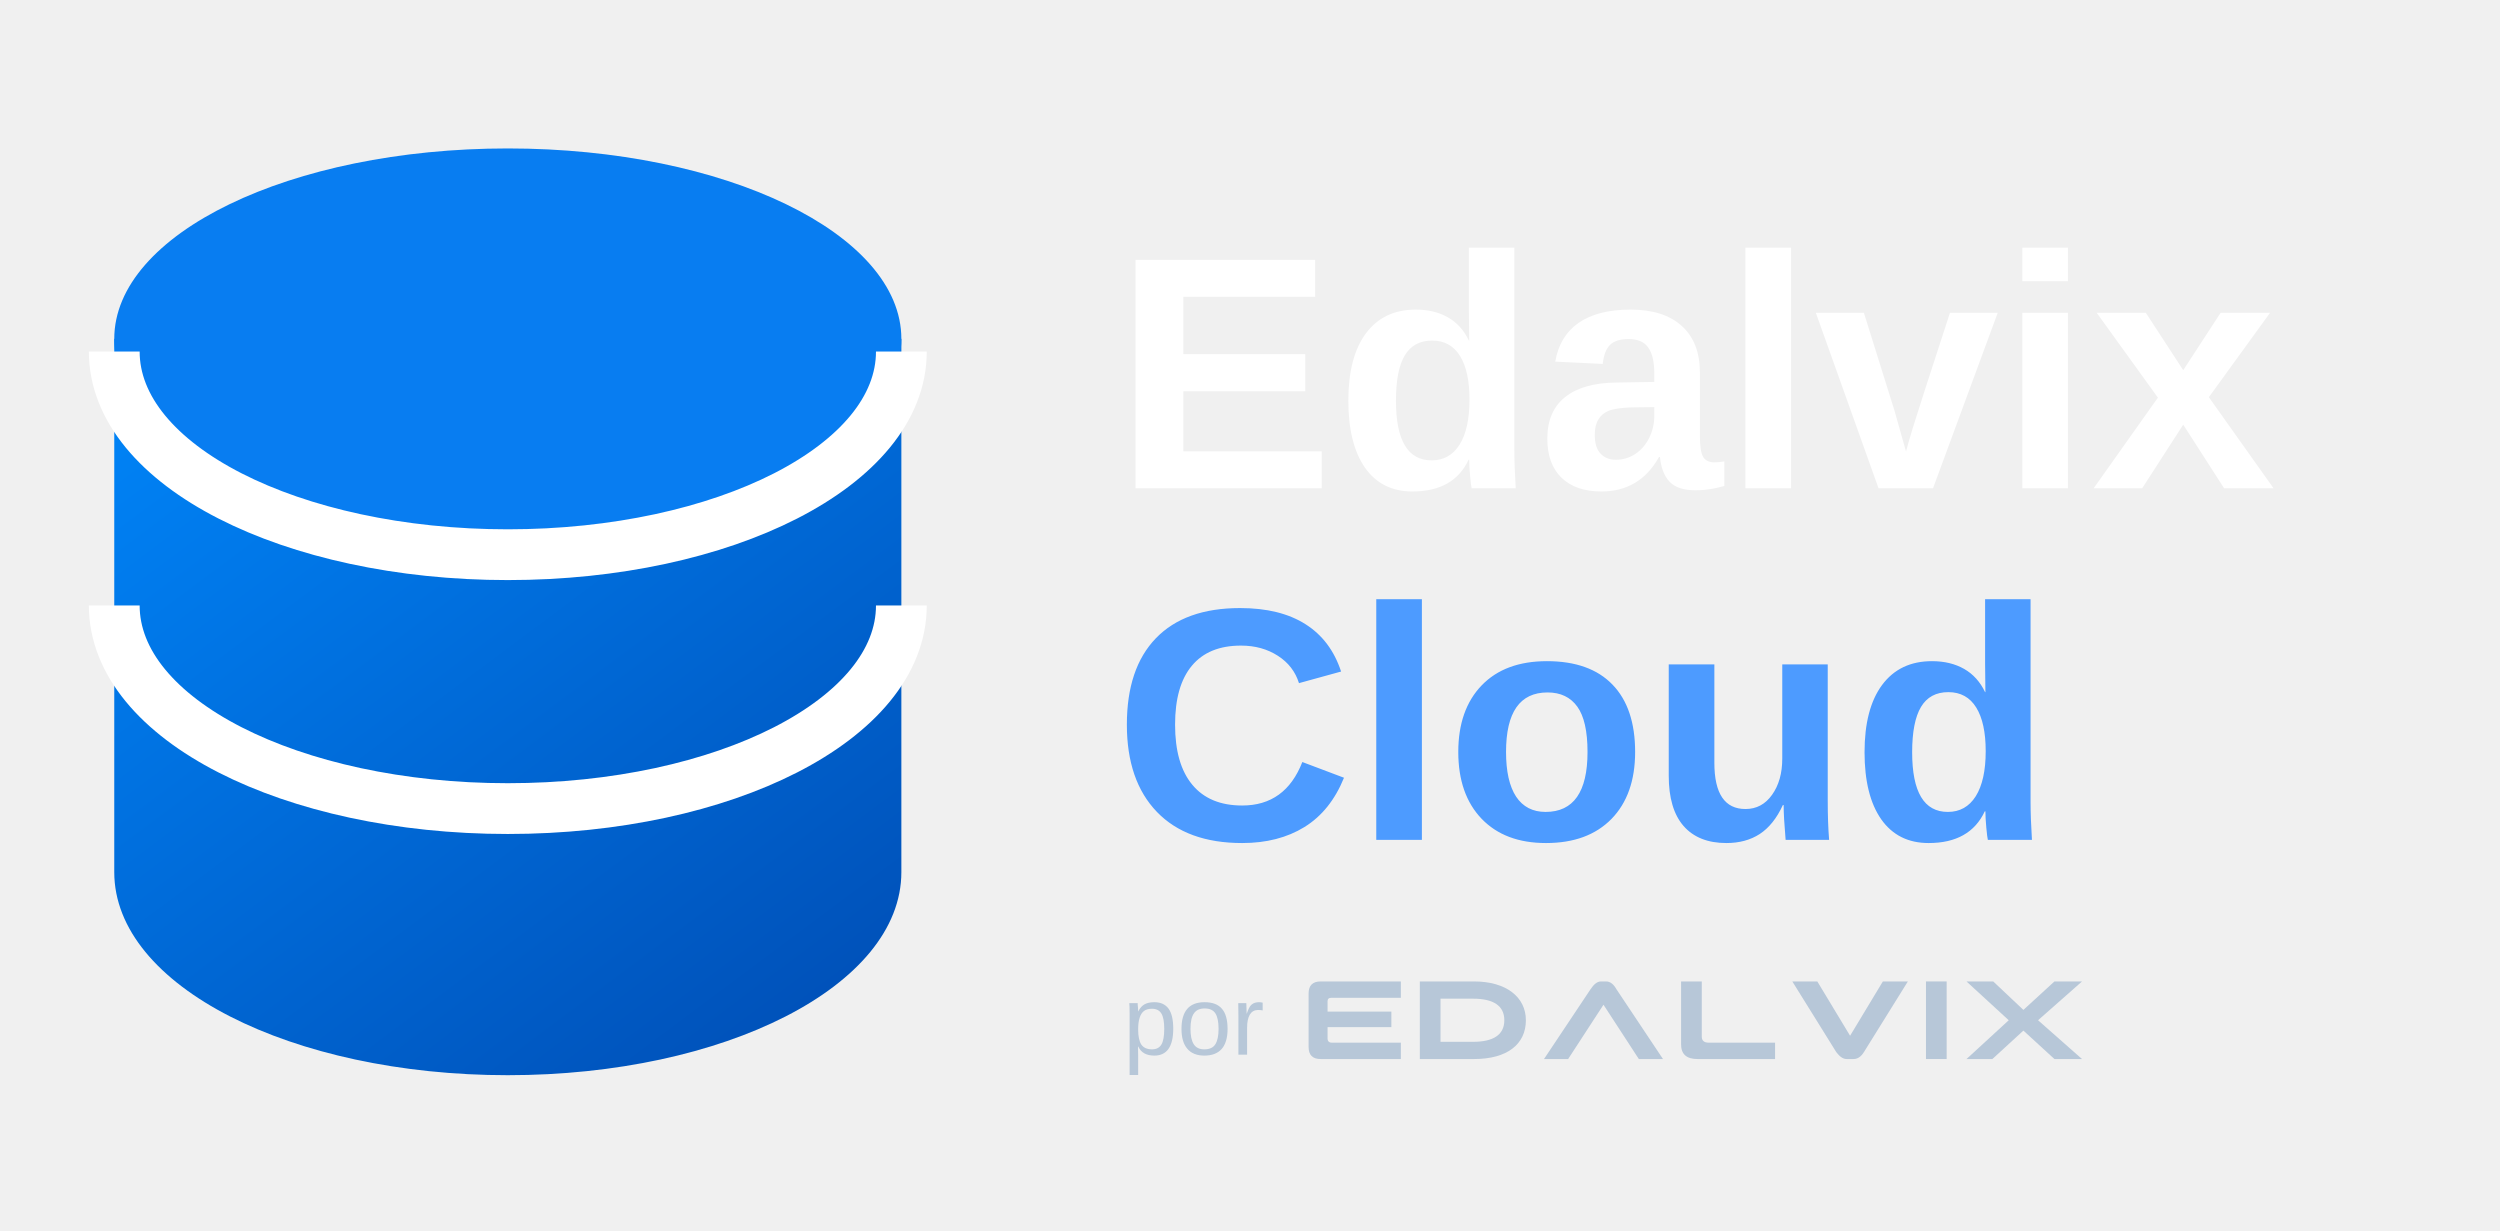
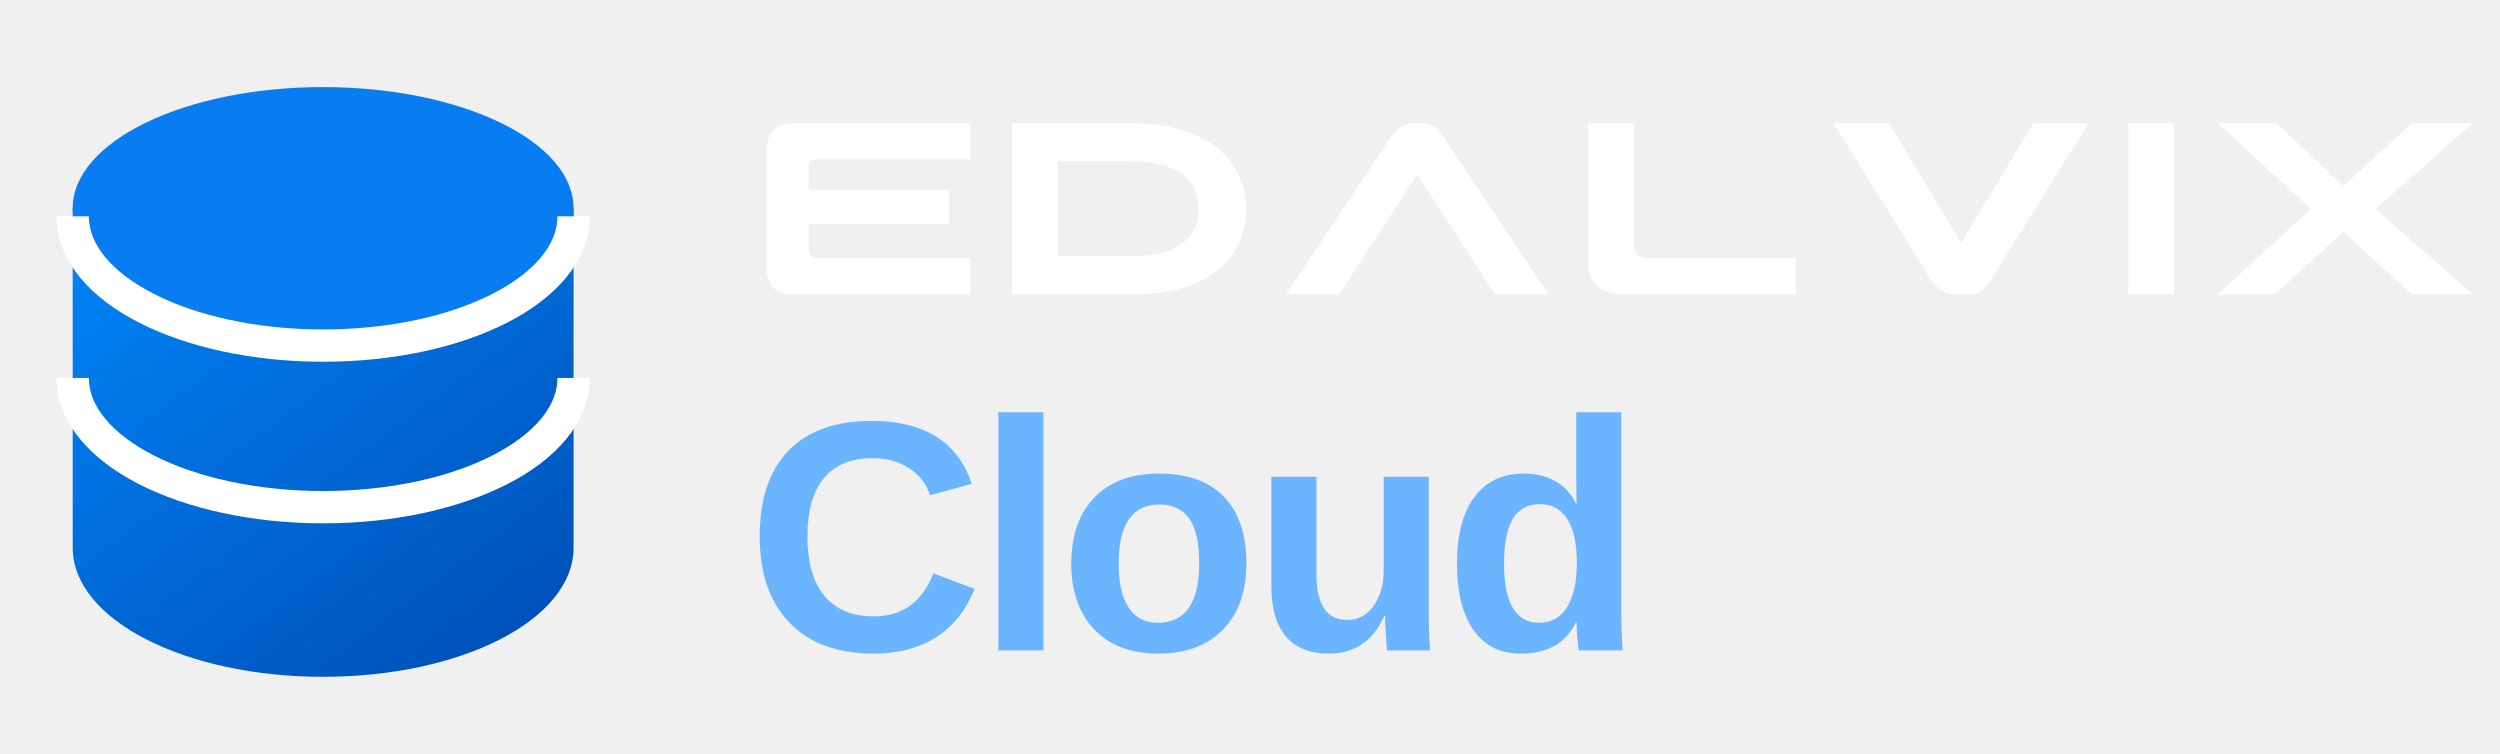
- <svg xmlns="http://www.w3.org/2000/svg" width="256" height="126" viewBox="0 0 256 126">
+ <svg xmlns="http://www.w3.org/2000/svg" width="365.167" height="110" viewBox="0 0 365.167 110">
  <defs>
    <linearGradient id="ecb" x2=".8" y2="1">
      <stop stop-color="#0086fa" />
      <stop offset="1" stop-color="#0051b9" />
    </linearGradient>
  </defs>
-   <g transform="translate(0,10) scale(1.3)">
+   <g transform="translate(0,8) scale(1.18)">
    <path fill="url(#ecb)" d="M9 19h62v42c0 9-14 16-31 16S9 70 9 61Z" />
    <ellipse cx="40" cy="19" rx="31" ry="15" fill="#087df1" />
    <path d="M9 20c0 9 14 16 31 16s31-7 31-16M9 40c0 9 14 16 31 16s31-7 31-16" fill="none" stroke="#fff" stroke-width="4" />
  </g>
-   <text x="114" y="50" font-family="Arial, Helvetica, sans-serif" font-weight="700" font-size="34" fill="#ffffff">Edalvix</text>
-   <text x="114" y="86" font-family="Arial, Helvetica, sans-serif" font-weight="700" font-size="34" fill="#4d9bff">Cloud</text>
-   <text x="115" y="108" font-family="Arial, Helvetica, sans-serif" font-size="10" fill="#b7c7d8">por</text>
-   <g transform="translate(134,100.5) scale(0.2) translate(-22,-7)">
-     <g fill="#b7c7d8" transform="translate(22,7) scale(0.4414716)">
-       <path d="M14 0 H107 V19 H26 Q22 19 22 23 V35 H96 V53 H22 V66 Q22 71 27 71 H107 V90 H14 Q0 90 0 76 V14 Q0 0 14 0 Z" fill-rule="evenodd" transform="translate(0,0)" />
-       <path d="M0 0 H63 C100 0 123 18 123 45 C123 73 101 90 63 90 H0 Z M24 20 V70 H62 C85 70 98 62 98 45 C98 28 85 20 62 20 Z" fill-rule="evenodd" transform="translate(129,0)" />
-       <path d="M0 90 54 9 Q60 0 66 0 H72 Q79 0 84 9 L138 90 H110 L69 27 L28 90 Z" fill-rule="evenodd" transform="translate(273,0)" />
-       <path d="M0 0 H24 V64 Q24 71 32 71 H109 V90 H19 Q0 90 0 73 Z" fill-rule="evenodd" transform="translate(432,0)" />
-       <path d="M0 0 H29 L67 63 L105 0 H134 L83 82 Q78 90 71 90 H63 Q57 90 51 82 Z" fill-rule="evenodd" transform="translate(561,0)" />
-       <path d="M0 0 H24 V90 H0 Z" fill-rule="evenodd" transform="translate(716,0)" />
-       <path d="M0 0 H31 L66 33 L102 0 H134 L83 45 L134 90 H102 L66 57 L30 90 H0 L49 45 Z" fill-rule="evenodd" transform="translate(763,0)" />
-     </g>
+   <g fill="#ffffff" transform="translate(112,18) scale(0.27778)">
+     <path d="M14 0 H107 V19 H26 Q22 19 22 23 V35 H96 V53 H22 V66 Q22 71 27 71 H107 V90 H14 Q0 90 0 76 V14 Q0 0 14 0 Z" fill-rule="evenodd" transform="translate(0,0)" />
+     <path d="M0 0 H63 C100 0 123 18 123 45 C123 73 101 90 63 90 H0 Z M24 20 V70 H62 C85 70 98 62 98 45 C98 28 85 20 62 20 Z" fill-rule="evenodd" transform="translate(129,0)" />
+     <path d="M0 90 54 9 Q60 0 66 0 H72 Q79 0 84 9 L138 90 H110 L69 27 L28 90 Z" fill-rule="evenodd" transform="translate(273,0)" />
+     <path d="M0 0 H24 V64 Q24 71 32 71 H109 V90 H19 Q0 90 0 73 Z" fill-rule="evenodd" transform="translate(432,0)" />
+     <path d="M0 0 H29 L67 63 L105 0 H134 L83 82 Q78 90 71 90 H63 Q57 90 51 82 Z" fill-rule="evenodd" transform="translate(561,0)" />
+     <path d="M0 0 H24 V90 H0 Z" fill-rule="evenodd" transform="translate(716,0)" />
+     <path d="M0 0 H31 L66 33 L102 0 H134 L83 45 L134 90 H102 L66 57 L30 90 H0 L49 45 Z" fill-rule="evenodd" transform="translate(763,0)" />
  </g>
+   <text x="109" y="95" font-family="Arial, Helvetica, sans-serif" font-weight="700" font-size="48" letter-spacing="-1.2" fill="#6bb4ff">Cloud</text>
</svg>
